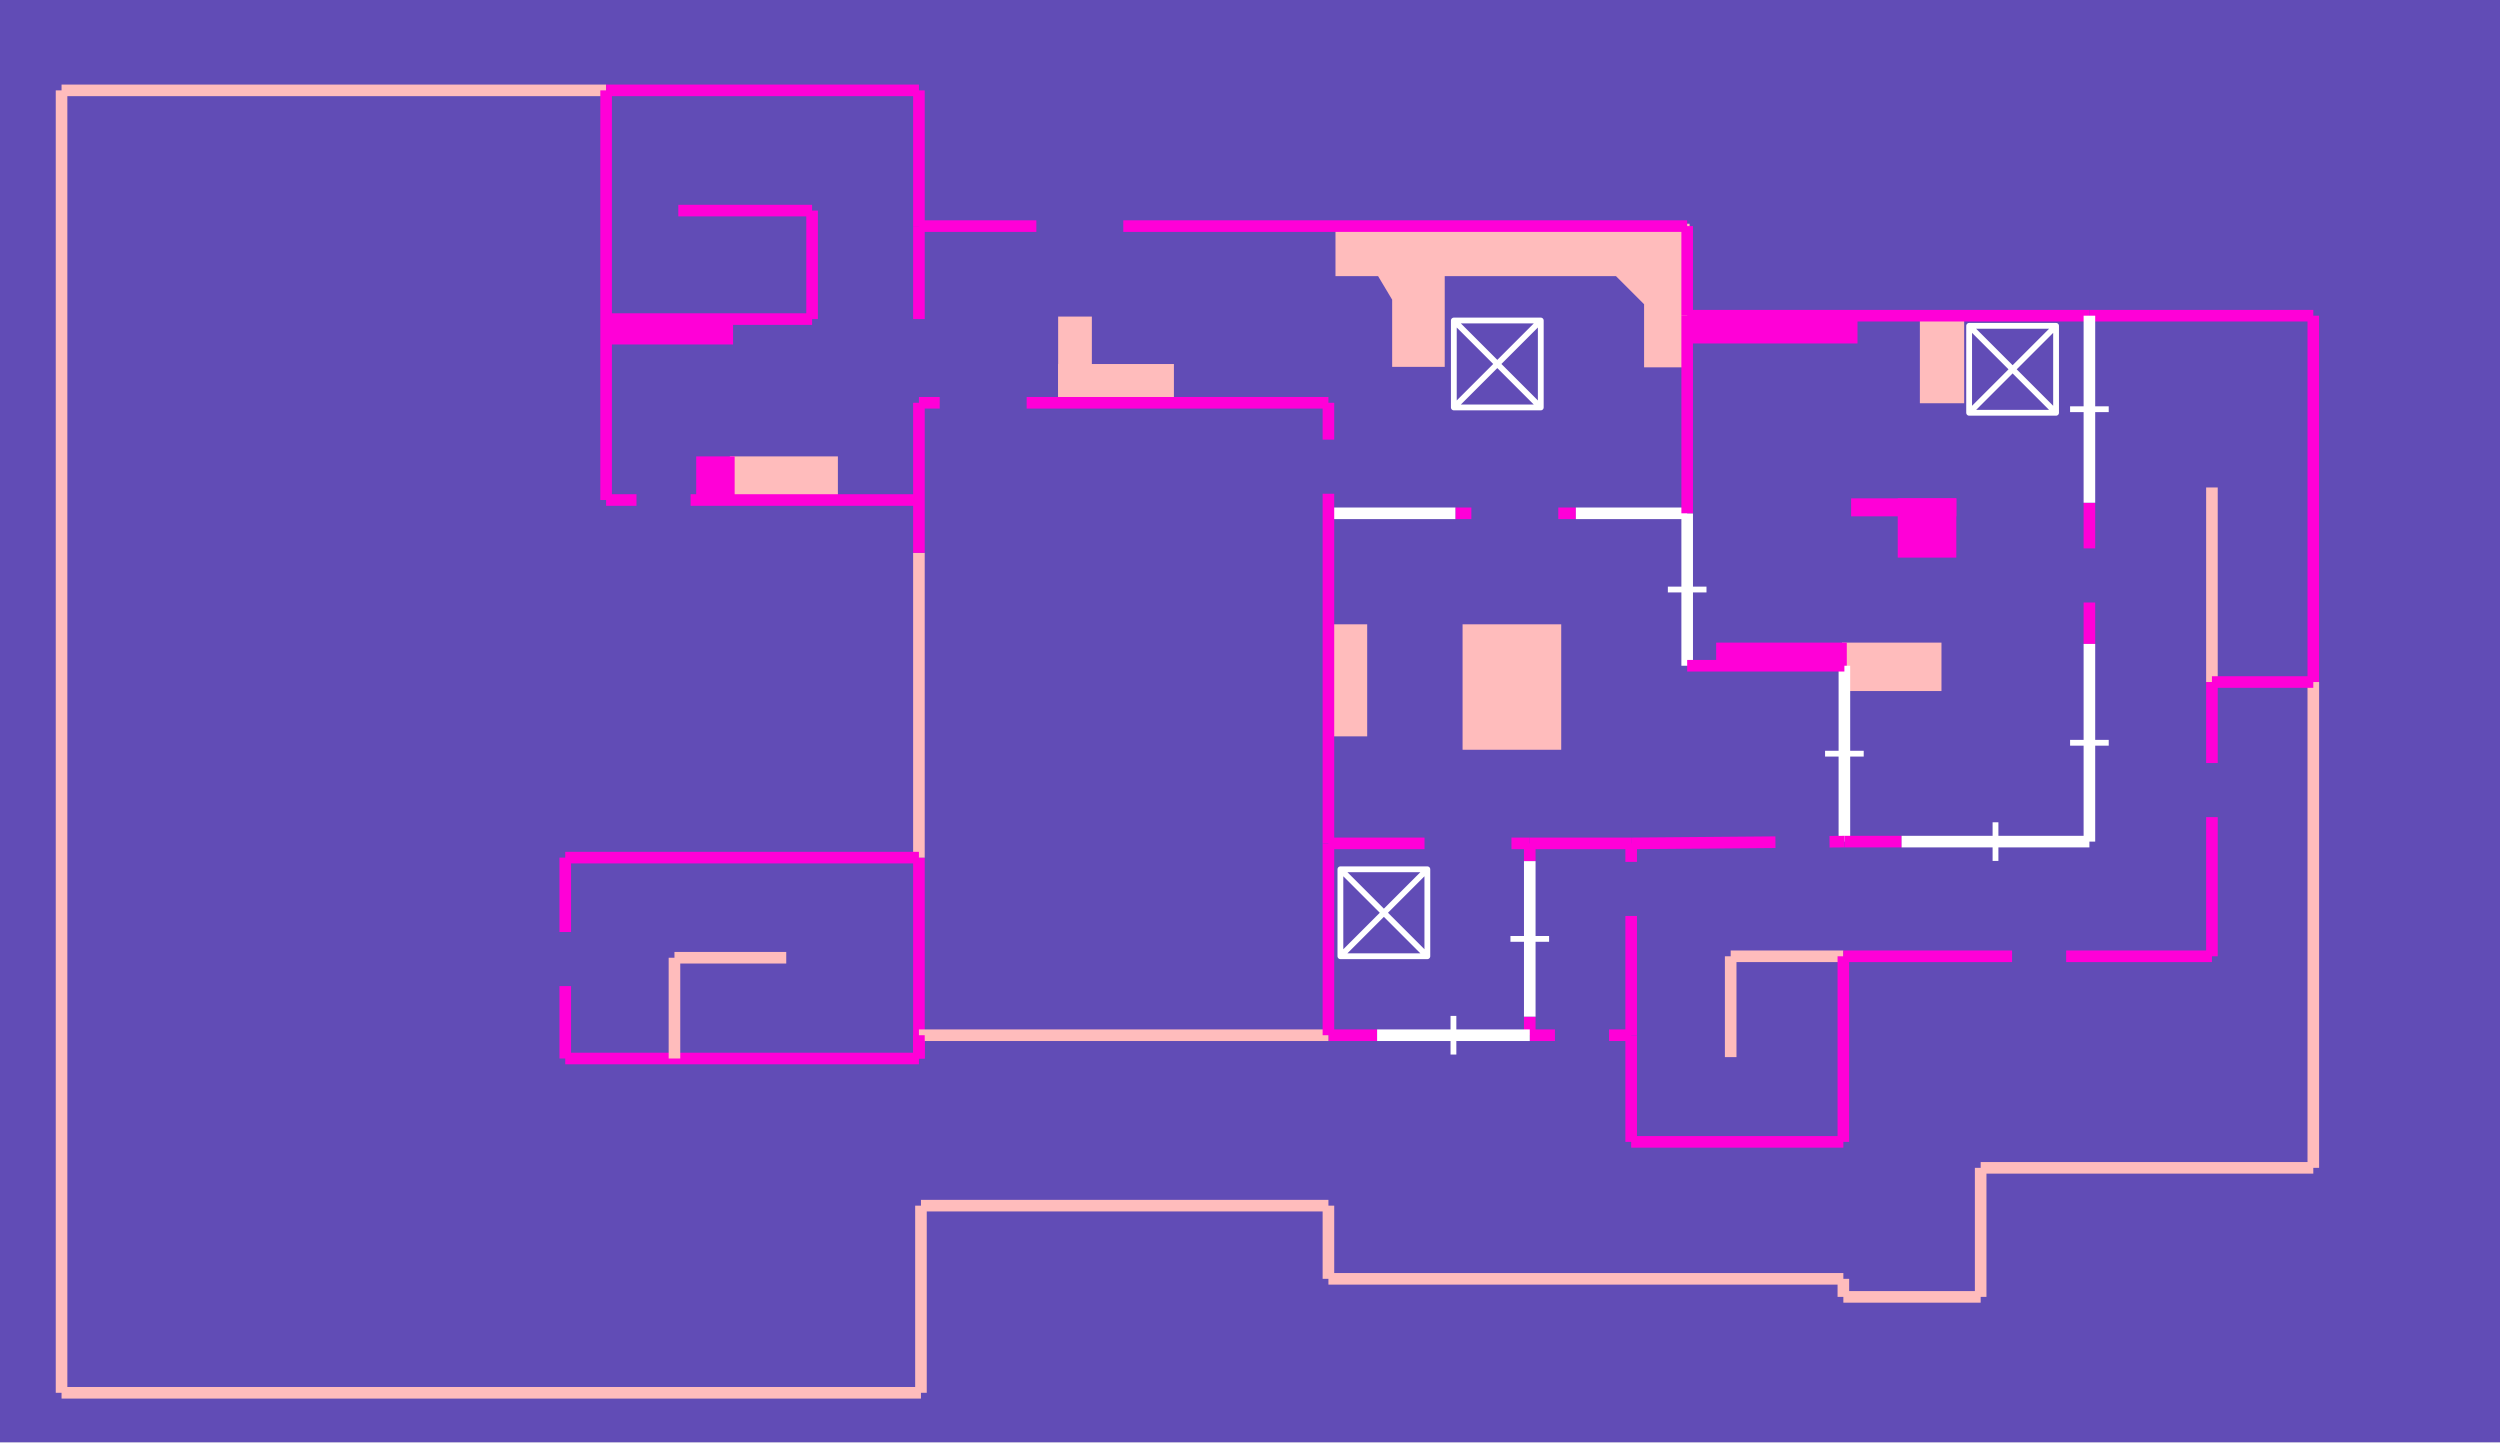
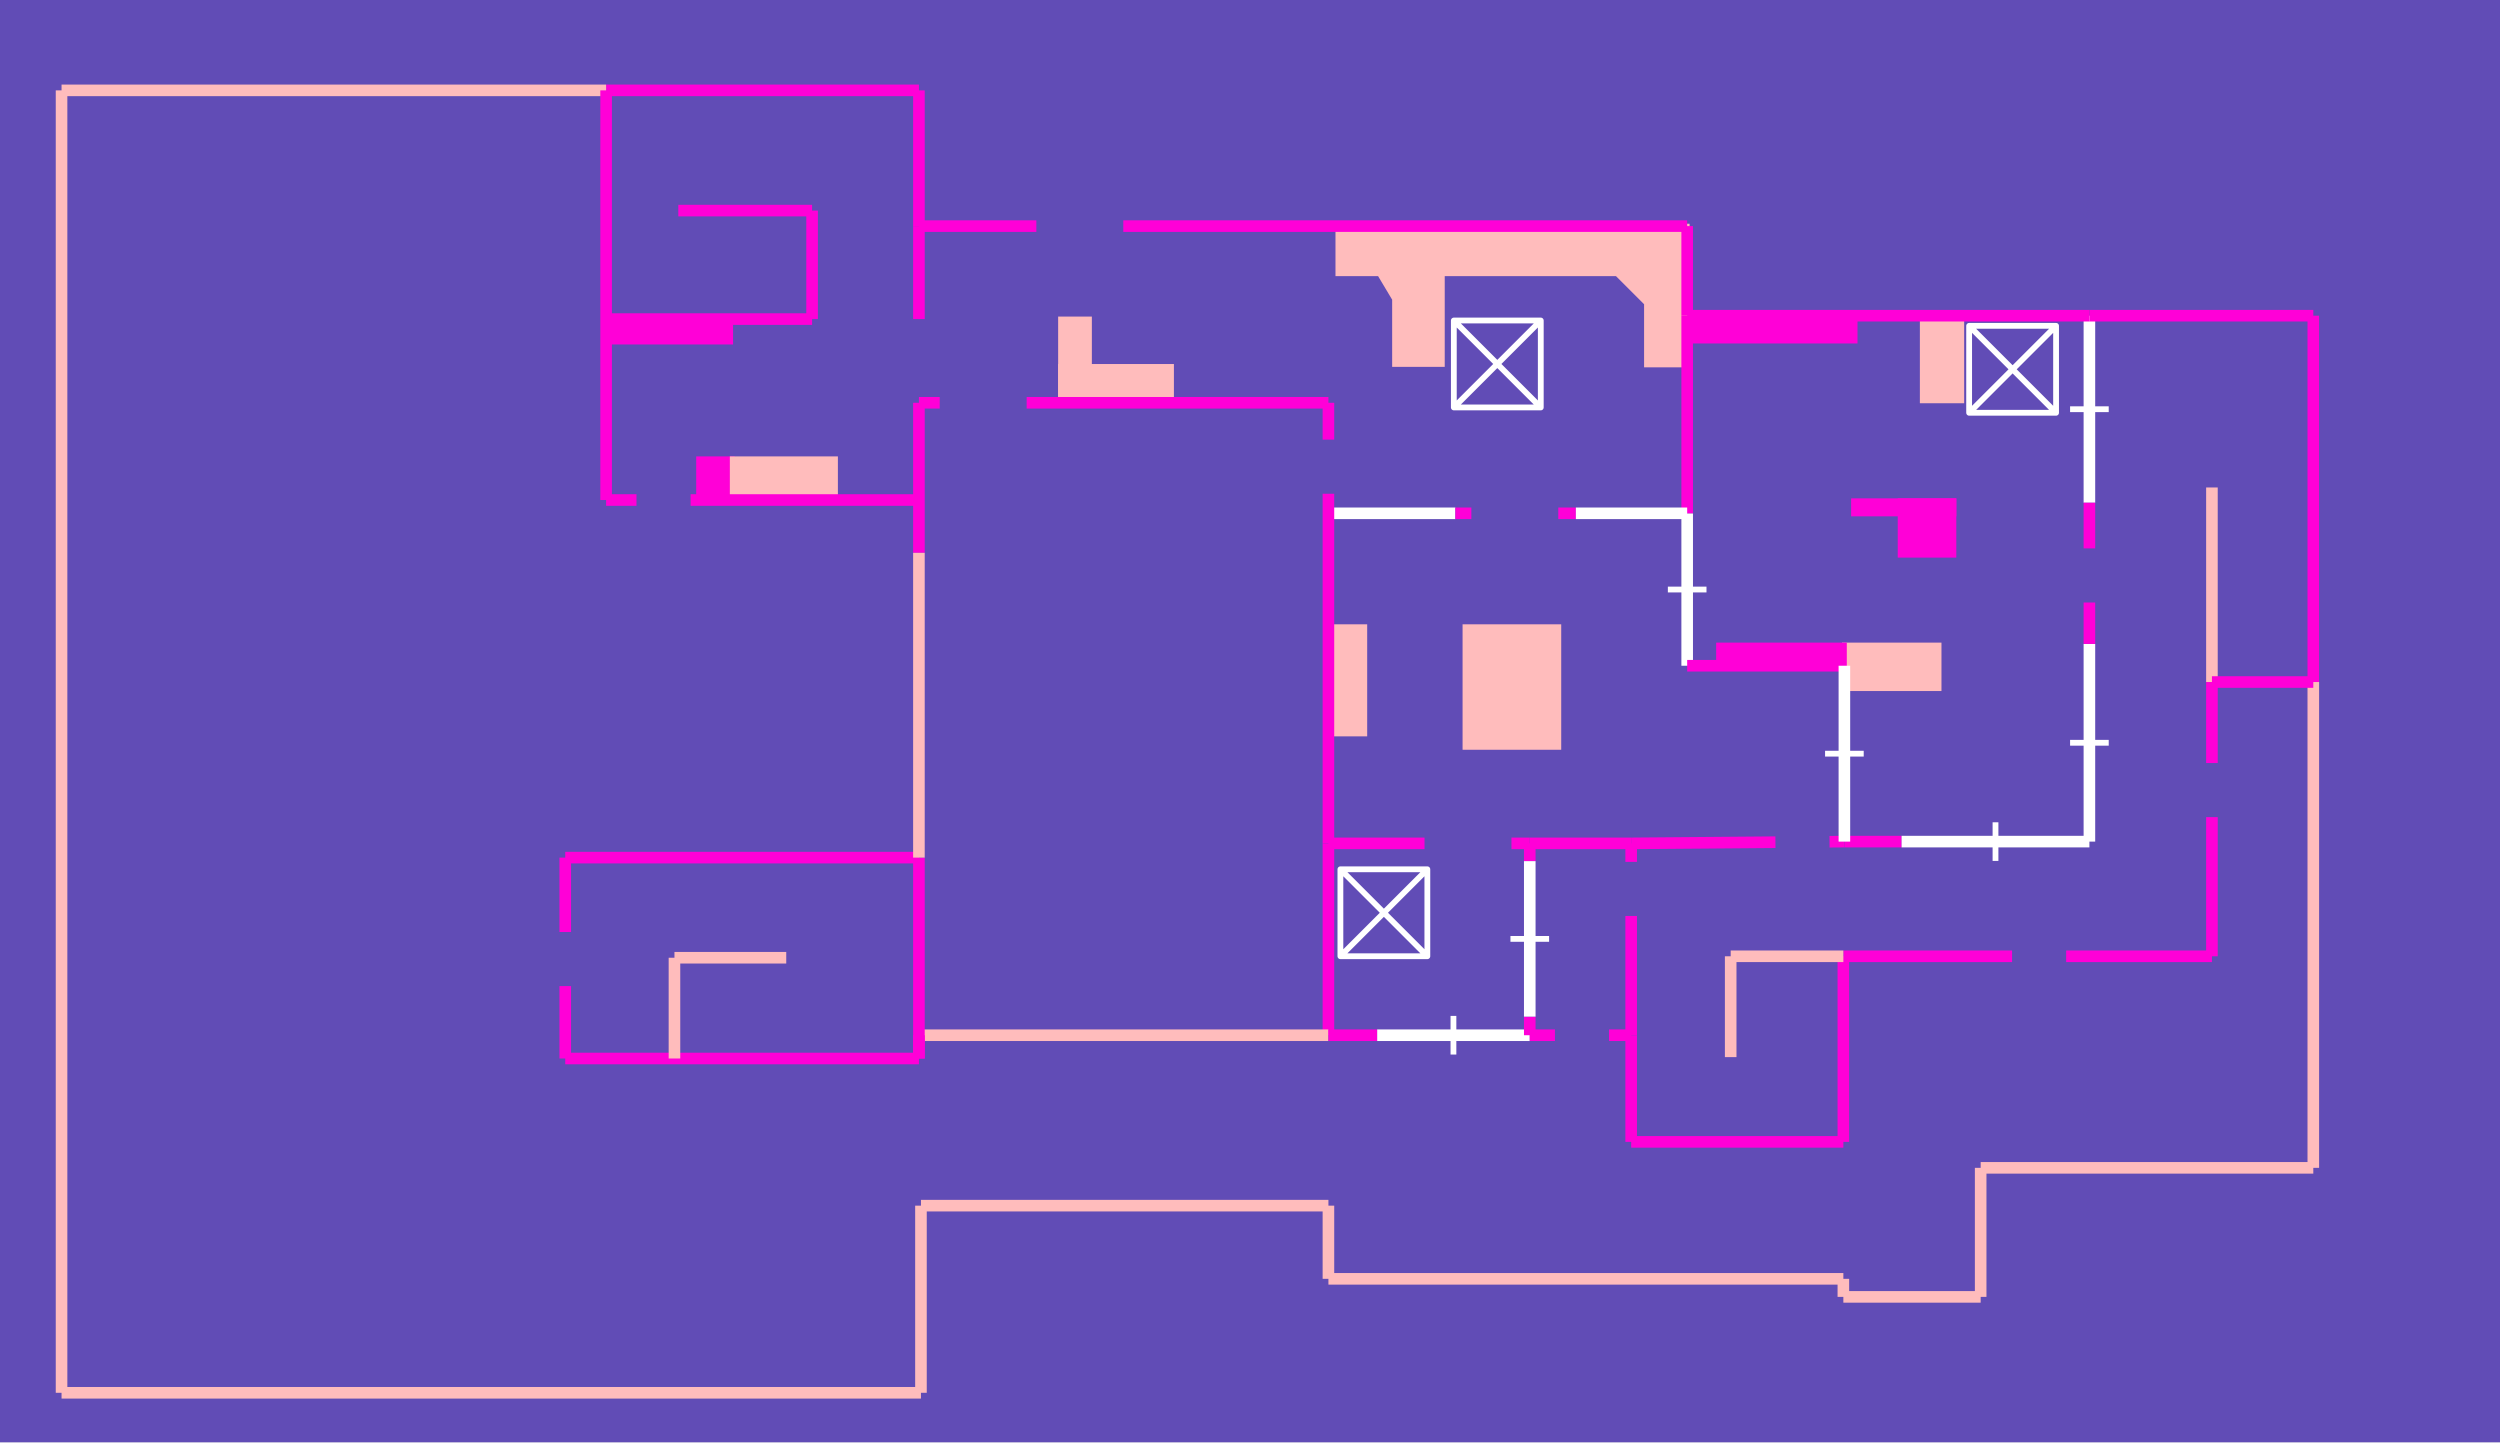
<svg xmlns="http://www.w3.org/2000/svg" viewBox="30 -80 390 225">
  <rect fill="#614CB6" height="225" width="390" x="30" y="-80" />
+   <path d="M317.725,-20.623 L332.495,-20.623 L332.495,-27.426 L317.725,-27.426 z" fill="#FFBCBC" stroke="#FFBCBC" stroke-width="0.75" transform="scale(1, -1)" />
+   <path d="M319.396,26.797 L293.2,26.797 L293.2,30.751 L319.397,30.751 z" fill="#FF00D7" stroke="#FF00D7" stroke-width="0.75" transform="scale(1, -1)" />
+   <path d="M212.755,22.837 L195.446,22.837 L195.446,17.166 L212.755,17.166 z" fill="#FFBCBC" stroke="#FFBCBC" stroke-width="0.75" transform="scale(1, -1)" />
+   <path d="M273.175,-36.588 L258.536,-36.588 L258.536,-17.767 L273.175,-17.767 z" fill="#FFBCBC" stroke="#FFBCBC" stroke-width="0.75" transform="scale(1, -1)" />
+   <path d="M138.984,8.427 L144.23,8.427 L144.23,1.998 L138.984,1.998 z" fill="#FF00D7" stroke="#FF00D7" stroke-width="0.75" transform="scale(1, -1)" />
+   <path d="M298.097,-23.855 L317.725,-23.855 L317.725,-20.623 L298.097,-20.623 z" fill="#FF00D7" stroke="#FF00D7" stroke-width="0.75" transform="scale(1, -1)" />
+   <path d="M329.875,17.469 L336.036,17.469 L336.036,30.751 L329.875,30.751 z" fill="#FFBCBC" stroke="#FFBCBC" stroke-width="0.75" transform="scale(1, -1)" />
+   <path d="M242.906,-17.767 L237.234,-17.767 L237.234,-34.497 L242.906,-34.497 z" fill="#FFBCBC" stroke="#FFBCBC" stroke-width="0.75" transform="scale(1, -1)" />
+   <path d="M334.81,1.882 L326.42,1.882 L326.42,-6.613 L334.81,-6.613 z" fill="#FF00D7" stroke="#FF00D7" stroke-width="0.75" transform="scale(1, -1)" />
+   <path d="M195.446,17.166 L199.955,17.166 L199.955,30.24 L195.446,30.24 z" fill="#FFBCBC" stroke="#FFBCBC" stroke-width="0.75" transform="scale(1, -1)" />
+   <path d="M143.982,26.635 L124.553,26.635 L124.553,30.223 L143.983,30.223 z" fill="#FF00D7" stroke="#FF00D7" stroke-width="0.75" transform="scale(1, -1)" />
  <path d="M144.23,1.998 L160.336,1.998 L160.336,8.427 L144.23,8.427 z" fill="#FFBCBC" stroke="#FFBCBC" stroke-width="0.75" transform="scale(1, -1)" />
-   <path d="M138.984,8.427 L144.23,8.427 L144.23,1.998 L138.984,1.998 z" fill="#FF00D7" stroke="#FF00D7" stroke-width="0.75" transform="scale(1, -1)" />
  <path d="M319.148,-0.173 L334.81,-0.173 L334.81,1.882 L319.148,1.882 z" fill="#FF00D7" stroke="#FF00D7" stroke-width="0.75" transform="scale(1, -1)" />
-   <path d="M317.725,-20.623 L332.495,-20.623 L332.495,-27.426 L317.725,-27.426 z" fill="#FFBCBC" stroke="#FFBCBC" stroke-width="0.75" transform="scale(1, -1)" />
-   <path d="M329.875,17.469 L336.036,17.469 L336.036,30.751 L329.875,30.751 z" fill="#FFBCBC" stroke="#FFBCBC" stroke-width="0.75" transform="scale(1, -1)" />
-   <path d="M319.396,26.797 L293.2,26.797 L293.2,30.751 L319.397,30.751 z" fill="#FF00D7" stroke="#FF00D7" stroke-width="0.75" transform="scale(1, -1)" />
-   <path d="M334.81,1.882 L326.42,1.882 L326.42,-6.613 L334.81,-6.613 z" fill="#FF00D7" stroke="#FF00D7" stroke-width="0.75" transform="scale(1, -1)" />
-   <path d="M273.175,-36.588 L258.536,-36.588 L258.536,-17.767 L273.175,-17.767 z" fill="#FFBCBC" stroke="#FFBCBC" stroke-width="0.75" transform="scale(1, -1)" />
-   <path d="M212.755,22.837 L195.446,22.837 L195.446,17.166 L212.755,17.166 z" fill="#FFBCBC" stroke="#FFBCBC" stroke-width="0.75" transform="scale(1, -1)" />
-   <path d="M143.982,26.635 L124.553,26.635 L124.553,30.223 L143.983,30.223 z" fill="#FF00D7" stroke="#FF00D7" stroke-width="0.75" transform="scale(1, -1)" />
-   <path d="M242.906,-17.767 L237.234,-17.767 L237.234,-34.497 L242.906,-34.497 z" fill="#FFBCBC" stroke="#FFBCBC" stroke-width="0.75" transform="scale(1, -1)" />
-   <path d="M195.446,17.166 L199.955,17.166 L199.955,30.24 L195.446,30.24 z" fill="#FFBCBC" stroke="#FFBCBC" stroke-width="0.75" transform="scale(1, -1)" />
-   <path d="M298.097,-23.855 L317.725,-23.855 L317.725,-20.623 L298.097,-20.623 z" fill="#FF00D7" stroke="#FF00D7" stroke-width="0.75" transform="scale(1, -1)" />
  <path d="M255.003,44.727 L255.003,37.299 L282.248,37.299 L286.852,32.695 L286.852,23.074 L293.2,23.074 L293.2,44.727 L255.003,44.727 z" fill="#FFBCBC" stroke="#FFBCBC" stroke-width="0.75" transform="scale(1, -1)" />
  <path d="M255.003,44.727 L255.003,23.147 L247.551,23.147 L247.551,33.351 L245.194,37.299 L238.71,37.299 L238.71,44.727 L255.003,44.727 z" fill="#FFBCBC" stroke="#FFBCBC" stroke-width="0.75" transform="scale(1, -1)" />
  <path d="M239.103,-69.172 L252.666,-55.609 L239.103,-55.609 L252.666,-69.172 L239.103,-69.172 L239.103,-55.609 L252.666,-55.609 L252.666,-69.172 z" fill="none" stroke="#FFFFFF" stroke-linejoin="round" stroke-width="0.904" transform="scale(1, -1)" />
  <path d="M256.798,16.438 L270.361,30.001 L256.798,30.001 L270.361,16.438 L256.798,16.438 L256.798,30.001 L270.361,30.001 L270.361,16.438 z" fill="none" stroke="#FFFFFF" stroke-linejoin="round" stroke-width="0.904" transform="scale(1, -1)" />
  <path d="M337.185,15.605 L350.747,29.168 L337.185,29.168 L350.747,15.605 L337.185,15.605 L337.185,29.168 L350.747,29.168 L350.747,15.605 z" fill="none" stroke="#FFFFFF" stroke-linejoin="round" stroke-width="0.904" transform="scale(1, -1)" />
-   <path d="M244.829,-81.495 L237.234,-81.495 z" fill="none" stroke="#FF00D7" stroke-width="1.808" transform="scale(1, -1)" />
+   <path d="M284.463,-98.131 L284.463,-81.495 z" fill="none" stroke="#FF00D7" stroke-width="1.808" transform="scale(1, -1)" />
+   <path d="M244.829,-81.495 L268.644,-81.495 z" fill="none" stroke="#FFFFFF" stroke-width="1.808" transform="scale(1, -1)" />
+   <path d="M256.737,-84.509 L256.737,-78.481 z" fill="none" stroke="#FFFFFF" stroke-width="0.904" transform="scale(1, -1)" />
+   <path d="M317.564,-119.497 L237.234,-119.497 z" fill="none" stroke="#FFBCBC" stroke-width="1.808" transform="scale(1, -1)" />
+   <path d="M268.644,-78.596 L268.644,-81.495 z" fill="none" stroke="#FF00D7" stroke-width="1.808" transform="scale(1, -1)" />
+   <path d="M173.351,65.903 L124.553,65.903 z" fill="none" stroke="#FF00D7" stroke-width="1.808" transform="scale(1, -1)" />
+   <path d="M257.04,-0.077 L237.234,-0.077 z" fill="none" stroke="#FFFFFF" stroke-width="1.808" transform="scale(1, -1)" />
+   <path d="M237.234,17.166 L237.234,11.414 z" fill="none" stroke="#FF00D7" stroke-width="1.808" transform="scale(1, -1)" />
+   <path d="M237.234,2.975 L237.234,-51.567 z" fill="none" stroke="#FF00D7" stroke-width="1.808" transform="scale(1, -1)" />
+   <path d="M39.602,65.903 L124.553,65.903 z" fill="none" stroke="#FFBCBC" stroke-width="1.808" transform="scale(1, -1)" />
+   <path d="M268.644,-54.338 L268.644,-51.567 z" fill="none" stroke="#FF00D7" stroke-width="1.808" transform="scale(1, -1)" />
+   <path d="M355.947,-51.291 L355.947,-20.453 z" fill="none" stroke="#FFFFFF" stroke-width="1.808" transform="scale(1, -1)" />
+   <path d="M358.961,-35.872 L352.933,-35.872 z" fill="none" stroke="#FFFFFF" stroke-width="0.904" transform="scale(1, -1)" />
+   <path d="M39.602,65.903 L39.602,-137.275 z" fill="none" stroke="#FFBCBC" stroke-width="1.808" transform="scale(1, -1)" />
+   <path d="M173.351,1.998 L173.351,17.166 z" fill="none" stroke="#FF00D7" stroke-width="1.808" transform="scale(1, -1)" />
+   <path d="M173.351,44.727 L173.351,65.903 z" fill="none" stroke="#FF00D7" stroke-width="1.808" transform="scale(1, -1)" />
+   <path d="M390.875,30.751 L390.875,-26.397 z" fill="none" stroke="#FF00D7" stroke-width="1.808" transform="scale(1, -1)" />
+   <path d="M375.061,-26.397 L375.061,-39.033 z" fill="none" stroke="#FF00D7" stroke-width="1.808" transform="scale(1, -1)" />
+   <path d="M375.061,-47.472 L375.061,-69.181 z" fill="none" stroke="#FF00D7" stroke-width="1.808" transform="scale(1, -1)" />
+   <path d="M237.234,-51.567 L237.234,-81.495 z" fill="none" stroke="#FF00D7" stroke-width="1.808" transform="scale(1, -1)" />
+   <path d="M317.564,-69.181 L317.564,-98.131 z" fill="none" stroke="#FF00D7" stroke-width="1.808" transform="scale(1, -1)" />
+   <path d="M317.725,-51.291 L315.407,-51.31 z" fill="none" stroke="#FF00D7" stroke-width="1.808" transform="scale(1, -1)" />
+   <path d="M306.968,-51.38 L284.463,-51.567 z" fill="none" stroke="#FF00D7" stroke-width="1.808" transform="scale(1, -1)" />
+   <path d="M284.463,-51.567 L284.463,-54.452 z" fill="none" stroke="#FF00D7" stroke-width="1.808" transform="scale(1, -1)" />
+   <path d="M284.463,-62.891 L284.463,-81.495 z" fill="none" stroke="#FF00D7" stroke-width="1.808" transform="scale(1, -1)" />
+   <path d="M293.2,-0.077 L293.2,-23.855 z" fill="none" stroke="#FFFFFF" stroke-width="1.808" transform="scale(1, -1)" />
+   <path d="M290.186,-11.966 L296.213,-11.966 z" fill="none" stroke="#FFFFFF" stroke-width="0.904" transform="scale(1, -1)" />
+   <path d="M237.234,-119.497 L237.234,-108.082 z" fill="none" stroke="#FFBCBC" stroke-width="1.808" transform="scale(1, -1)" />
+   <path d="M326.648,-51.291 L317.725,-51.291 z" fill="none" stroke="#FF00D7" stroke-width="1.808" transform="scale(1, -1)" />
+   <path d="M173.351,-81.495 L237.234,-81.495 z" fill="none" stroke="#FFBCBC" stroke-width="1.808" transform="scale(1, -1)" />
+   <path d="M173.351,-53.788 L173.351,-85.126 z" fill="none" stroke="#FF00D7" stroke-width="1.808" transform="scale(1, -1)" />
+   <path d="M156.686,30.223 L156.686,47.148 z" fill="none" stroke="#FF00D7" stroke-width="1.808" transform="scale(1, -1)" />
+   <path d="M375.061,-69.181 L352.32,-69.181 z" fill="none" stroke="#FF00D7" stroke-width="1.808" transform="scale(1, -1)" />
+   <path d="M343.881,-69.181 L317.564,-69.181 z" fill="none" stroke="#FF00D7" stroke-width="1.808" transform="scale(1, -1)" />
+   <path d="M355.947,1.573 L355.947,30.751 z" fill="none" stroke="#FFFFFF" stroke-width="1.808" transform="scale(1, -1)" />
+   <path d="M358.961,16.162 L352.933,16.162 z" fill="none" stroke="#FFFFFF" stroke-width="0.904" transform="scale(1, -1)" />
+   <path d="M268.644,-78.596 L268.644,-54.338 z" fill="none" stroke="#FFFFFF" stroke-width="1.808" transform="scale(1, -1)" />
+   <path d="M271.658,-66.467 L265.63,-66.467 z" fill="none" stroke="#FFFFFF" stroke-width="0.904" transform="scale(1, -1)" />
+   <path d="M338.984,-102.183 L338.984,-122.313 z" fill="none" stroke="#FFBCBC" stroke-width="1.808" transform="scale(1, -1)" />
+   <path d="M173.67,-137.275 L173.67,-108.082 z" fill="none" stroke="#FFBCBC" stroke-width="1.808" transform="scale(1, -1)" />
+   <path d="M268.644,-51.567 L284.463,-51.567 z" fill="none" stroke="#FF00D7" stroke-width="1.808" transform="scale(1, -1)" />
+   <path d="M173.351,17.166 L176.595,17.166 z" fill="none" stroke="#FF00D7" stroke-width="1.808" transform="scale(1, -1)" />
+   <path d="M190.157,17.166 L237.234,17.166 z" fill="none" stroke="#FF00D7" stroke-width="1.808" transform="scale(1, -1)" />
+   <path d="M375.061,3.955 L375.061,-26.397 z" fill="none" stroke="#FFBCBC" stroke-width="1.808" transform="scale(1, -1)" />
+   <path d="M268.644,-81.495 L272.571,-81.495 z" fill="none" stroke="#FF00D7" stroke-width="1.808" transform="scale(1, -1)" />
+   <path d="M281.01,-81.495 L284.463,-81.495 z" fill="none" stroke="#FF00D7" stroke-width="1.808" transform="scale(1, -1)" />
+   <path d="M39.602,-137.275 L173.67,-137.275 z" fill="none" stroke="#FFBCBC" stroke-width="1.808" transform="scale(1, -1)" />
+   <path d="M326.648,-51.291 L355.947,-51.291 z" fill="none" stroke="#FFFFFF" stroke-width="1.808" transform="scale(1, -1)" />
+   <path d="M341.298,-54.304 L341.298,-48.277 z" fill="none" stroke="#FFFFFF" stroke-width="0.904" transform="scale(1, -1)" />
+   <path d="M299.987,-84.91 L299.987,-69.181 z" fill="none" stroke="#FFBCBC" stroke-width="1.808" transform="scale(1, -1)" />
+   <path d="M152.654,-69.407 L135.216,-69.407 z" fill="none" stroke="#FFBCBC" stroke-width="1.808" transform="scale(1, -1)" />
+   <path d="M390.875,-102.183 L390.875,-26.397 z" fill="none" stroke="#FFBCBC" stroke-width="1.808" transform="scale(1, -1)" />
+   <path d="M390.875,-102.183 L338.984,-102.183 z" fill="none" stroke="#FFBCBC" stroke-width="1.808" transform="scale(1, -1)" />
+   <path d="M173.351,-6.24 L173.351,1.998 z" fill="none" stroke="#FF00D7" stroke-width="1.808" transform="scale(1, -1)" />
+   <path d="M118.179,-85.126 L173.351,-85.126 z" fill="none" stroke="#FF00D7" stroke-width="1.808" transform="scale(1, -1)" />
+   <path d="M317.564,-98.131 L284.463,-98.131 z" fill="none" stroke="#FF00D7" stroke-width="1.808" transform="scale(1, -1)" />
  <path d="M275.835,-0.077 L273.094,-0.077 z" fill="none" stroke="#FF00D7" stroke-width="1.808" transform="scale(1, -1)" />
  <path d="M259.531,-0.077 L257.04,-0.077 z" fill="none" stroke="#FF00D7" stroke-width="1.808" transform="scale(1, -1)" />
+   <path d="M355.947,30.751 L390.875,30.751 z" fill="none" stroke="#FF00D7" stroke-width="1.808" transform="scale(1, -1)" />
+   <path d="M293.2,30.751 L293.2,-0.077 z" fill="none" stroke="#FF00D7" stroke-width="1.808" transform="scale(1, -1)" />
+   <path d="M293.2,-23.855 L317.725,-23.855 z" fill="none" stroke="#FF00D7" stroke-width="1.808" transform="scale(1, -1)" />
+   <path d="M293.2,44.727 L293.2,30.751 z" fill="none" stroke="#FF00D7" stroke-width="1.808" transform="scale(1, -1)" />
+   <path d="M390.875,-26.397 L375.061,-26.397 z" fill="none" stroke="#FF00D7" stroke-width="1.808" transform="scale(1, -1)" />
+   <path d="M230.928,44.727 L293.2,44.727 z" fill="none" stroke="#FF00D7" stroke-width="1.808" transform="scale(1, -1)" />
+   <path d="M173.351,-53.788 L118.179,-53.788 z" fill="none" stroke="#FF00D7" stroke-width="1.808" transform="scale(1, -1)" />
+   <path d="M173.351,-81.495 L173.351,-85.126 z" fill="none" stroke="#FF00D7" stroke-width="1.808" transform="scale(1, -1)" />
+   <path d="M124.553,1.998 L129.293,1.998 z" fill="none" stroke="#FF00D7" stroke-width="1.808" transform="scale(1, -1)" />
+   <path d="M137.732,1.998 L173.351,1.998 z" fill="none" stroke="#FF00D7" stroke-width="1.808" transform="scale(1, -1)" />
+   <path d="M317.564,-122.313 L317.564,-119.497 z" fill="none" stroke="#FFBCBC" stroke-width="1.808" transform="scale(1, -1)" />
+   <path d="M237.234,-51.567 L252.223,-51.567 z" fill="none" stroke="#FF00D7" stroke-width="1.808" transform="scale(1, -1)" />
+   <path d="M265.786,-51.567 L268.644,-51.567 z" fill="none" stroke="#FF00D7" stroke-width="1.808" transform="scale(1, -1)" />
+   <path d="M230.928,44.727 L205.234,44.727 z" fill="none" stroke="#FF00D7" stroke-width="1.808" transform="scale(1, -1)" />
+   <path d="M191.671,44.727 L173.351,44.727 z" fill="none" stroke="#FF00D7" stroke-width="1.808" transform="scale(1, -1)" />
+   <path d="M338.984,-122.313 L317.564,-122.313 z" fill="none" stroke="#FFBCBC" stroke-width="1.808" transform="scale(1, -1)" />
+   <path d="M118.179,-53.788 L118.179,-65.393 z" fill="none" stroke="#FF00D7" stroke-width="1.808" transform="scale(1, -1)" />
+   <path d="M118.179,-73.832 L118.179,-85.126 z" fill="none" stroke="#FF00D7" stroke-width="1.808" transform="scale(1, -1)" />
+   <path d="M173.351,44.727 L173.351,30.223 z" fill="none" stroke="#FF00D7" stroke-width="1.808" transform="scale(1, -1)" />
+   <path d="M118.179,-85.126 L118.179,-85.126 z" fill="none" stroke="#FF00D7" stroke-width="1.808" transform="scale(1, -1)" />
+   <path d="M299.987,-69.181 L317.564,-69.181 z" fill="none" stroke="#FFBCBC" stroke-width="1.808" transform="scale(1, -1)" />
+   <path d="M237.234,-108.082 L173.67,-108.082 z" fill="none" stroke="#FFBCBC" stroke-width="1.808" transform="scale(1, -1)" />
+   <path d="M124.553,30.223 L156.686,30.223 z" fill="none" stroke="#FF00D7" stroke-width="1.808" transform="scale(1, -1)" />
+   <path d="M135.216,-85.126 L135.216,-69.407 z" fill="none" stroke="#FFBCBC" stroke-width="1.808" transform="scale(1, -1)" />
  <path d="M317.725,-23.855 L317.725,-51.291 z" fill="none" stroke="#FFFFFF" stroke-width="1.808" transform="scale(1, -1)" />
  <path d="M314.711,-37.573 L320.739,-37.573 z" fill="none" stroke="#FFFFFF" stroke-width="0.904" transform="scale(1, -1)" />
-   <path d="M173.351,-53.788 L173.351,-85.126 z" fill="none" stroke="#FF00D7" stroke-width="1.808" transform="scale(1, -1)" />
-   <path d="M317.564,-122.313 L317.564,-119.497 z" fill="none" stroke="#FFBCBC" stroke-width="1.808" transform="scale(1, -1)" />
-   <path d="M293.2,-0.077 L293.2,-23.855 z" fill="none" stroke="#FFFFFF" stroke-width="1.808" transform="scale(1, -1)" />
-   <path d="M290.186,-11.966 L296.213,-11.966 z" fill="none" stroke="#FFFFFF" stroke-width="0.904" transform="scale(1, -1)" />
-   <path d="M317.725,-51.291 L315.407,-51.31 z" fill="none" stroke="#FF00D7" stroke-width="1.808" transform="scale(1, -1)" />
-   <path d="M306.968,-51.38 L284.463,-51.567 z" fill="none" stroke="#FF00D7" stroke-width="1.808" transform="scale(1, -1)" />
-   <path d="M275.835,-0.077 L293.2,-0.077 z" fill="none" stroke="#FFFFFF" stroke-width="1.808" transform="scale(1, -1)" />
-   <path d="M375.061,-26.397 L375.061,-39.033 z" fill="none" stroke="#FF00D7" stroke-width="1.808" transform="scale(1, -1)" />
-   <path d="M375.061,-47.472 L375.061,-69.181 z" fill="none" stroke="#FF00D7" stroke-width="1.808" transform="scale(1, -1)" />
-   <path d="M39.602,65.903 L124.553,65.903 z" fill="none" stroke="#FFBCBC" stroke-width="1.808" transform="scale(1, -1)" />
-   <path d="M173.351,-6.24 L173.351,-53.788 z" fill="none" stroke="#FFBCBC" stroke-width="1.808" transform="scale(1, -1)" />
-   <path d="M299.987,-69.181 L317.564,-69.181 z" fill="none" stroke="#FFBCBC" stroke-width="1.808" transform="scale(1, -1)" />
-   <path d="M268.644,-78.596 L268.644,-81.495 z" fill="none" stroke="#FF00D7" stroke-width="1.808" transform="scale(1, -1)" />
-   <path d="M375.061,-69.181 L352.32,-69.181 z" fill="none" stroke="#FF00D7" stroke-width="1.808" transform="scale(1, -1)" />
-   <path d="M343.881,-69.181 L317.564,-69.181 z" fill="none" stroke="#FF00D7" stroke-width="1.808" transform="scale(1, -1)" />
-   <path d="M230.928,44.727 L205.234,44.727 z" fill="none" stroke="#FF00D7" stroke-width="1.808" transform="scale(1, -1)" />
-   <path d="M191.671,44.727 L173.351,44.727 z" fill="none" stroke="#FF00D7" stroke-width="1.808" transform="scale(1, -1)" />
-   <path d="M317.564,-98.131 L284.463,-98.131 z" fill="none" stroke="#FF00D7" stroke-width="1.808" transform="scale(1, -1)" />
-   <path d="M173.351,1.998 L173.351,17.166 z" fill="none" stroke="#FF00D7" stroke-width="1.808" transform="scale(1, -1)" />
-   <path d="M173.351,65.903 L124.553,65.903 z" fill="none" stroke="#FF00D7" stroke-width="1.808" transform="scale(1, -1)" />
-   <path d="M173.351,-81.495 L237.234,-81.495 z" fill="none" stroke="#FFBCBC" stroke-width="1.808" transform="scale(1, -1)" />
-   <path d="M284.463,-98.131 L284.463,-81.495 z" fill="none" stroke="#FF00D7" stroke-width="1.808" transform="scale(1, -1)" />
-   <path d="M390.875,-102.183 L338.984,-102.183 z" fill="none" stroke="#FFBCBC" stroke-width="1.808" transform="scale(1, -1)" />
-   <path d="M124.553,1.998 L129.293,1.998 z" fill="none" stroke="#FF00D7" stroke-width="1.808" transform="scale(1, -1)" />
-   <path d="M137.732,1.998 L173.351,1.998 z" fill="none" stroke="#FF00D7" stroke-width="1.808" transform="scale(1, -1)" />
-   <path d="M317.564,-119.497 L237.234,-119.497 z" fill="none" stroke="#FFBCBC" stroke-width="1.808" transform="scale(1, -1)" />
-   <path d="M293.2,44.727 L293.2,30.751 z" fill="none" stroke="#FF00D7" stroke-width="1.808" transform="scale(1, -1)" />
-   <path d="M390.875,30.751 L390.875,-26.397 z" fill="none" stroke="#FF00D7" stroke-width="1.808" transform="scale(1, -1)" />
-   <path d="M284.463,-51.567 L284.463,-54.452 z" fill="none" stroke="#FF00D7" stroke-width="1.808" transform="scale(1, -1)" />
-   <path d="M284.463,-62.891 L284.463,-81.495 z" fill="none" stroke="#FF00D7" stroke-width="1.808" transform="scale(1, -1)" />
-   <path d="M390.875,-102.183 L390.875,-26.397 z" fill="none" stroke="#FFBCBC" stroke-width="1.808" transform="scale(1, -1)" />
-   <path d="M293.2,-23.855 L317.725,-23.855 z" fill="none" stroke="#FF00D7" stroke-width="1.808" transform="scale(1, -1)" />
-   <path d="M39.602,65.903 L39.602,-137.275 z" fill="none" stroke="#FFBCBC" stroke-width="1.808" transform="scale(1, -1)" />
-   <path d="M152.654,-69.407 L135.216,-69.407 z" fill="none" stroke="#FFBCBC" stroke-width="1.808" transform="scale(1, -1)" />
-   <path d="M118.179,-85.126 L173.351,-85.126 z" fill="none" stroke="#FF00D7" stroke-width="1.808" transform="scale(1, -1)" />
-   <path d="M355.947,30.751 L390.875,30.751 z" fill="none" stroke="#FF00D7" stroke-width="1.808" transform="scale(1, -1)" />
-   <path d="M230.928,44.727 L293.2,44.727 z" fill="none" stroke="#FF00D7" stroke-width="1.808" transform="scale(1, -1)" />
-   <path d="M118.179,-53.788 L118.179,-65.393 z" fill="none" stroke="#FF00D7" stroke-width="1.808" transform="scale(1, -1)" />
-   <path d="M118.179,-73.832 L118.179,-85.126 z" fill="none" stroke="#FF00D7" stroke-width="1.808" transform="scale(1, -1)" />
-   <path d="M156.686,30.223 L156.686,47.148 z" fill="none" stroke="#FF00D7" stroke-width="1.808" transform="scale(1, -1)" />
-   <path d="M268.644,-51.567 L284.463,-51.567 z" fill="none" stroke="#FF00D7" stroke-width="1.808" transform="scale(1, -1)" />
-   <path d="M173.351,44.727 L173.351,30.223 z" fill="none" stroke="#FF00D7" stroke-width="1.808" transform="scale(1, -1)" />
-   <path d="M237.234,-51.567 L252.223,-51.567 z" fill="none" stroke="#FF00D7" stroke-width="1.808" transform="scale(1, -1)" />
-   <path d="M265.786,-51.567 L268.644,-51.567 z" fill="none" stroke="#FF00D7" stroke-width="1.808" transform="scale(1, -1)" />
+   <path d="M156.686,47.148 L135.817,47.148 z" fill="none" stroke="#FF00D7" stroke-width="1.808" transform="scale(1, -1)" />
  <path d="M355.947,30.751 L293.2,30.751 z" fill="none" stroke="#FF00D7" stroke-width="1.808" transform="scale(1, -1)" />
  <path d="M355.947,-20.453 L355.947,-13.99 z" fill="none" stroke="#FF00D7" stroke-width="1.808" transform="scale(1, -1)" />
  <path d="M355.947,-5.551 L355.947,1.573 z" fill="none" stroke="#FF00D7" stroke-width="1.808" transform="scale(1, -1)" />
-   <path d="M268.644,-81.495 L272.571,-81.495 z" fill="none" stroke="#FF00D7" stroke-width="1.808" transform="scale(1, -1)" />
-   <path d="M281.01,-81.495 L284.463,-81.495 z" fill="none" stroke="#FF00D7" stroke-width="1.808" transform="scale(1, -1)" />
-   <path d="M173.67,-137.275 L173.67,-108.082 z" fill="none" stroke="#FFBCBC" stroke-width="1.808" transform="scale(1, -1)" />
-   <path d="M317.564,-69.181 L317.564,-98.131 z" fill="none" stroke="#FF00D7" stroke-width="1.808" transform="scale(1, -1)" />
-   <path d="M237.234,-108.082 L173.67,-108.082 z" fill="none" stroke="#FFBCBC" stroke-width="1.808" transform="scale(1, -1)" />
-   <path d="M173.351,-53.788 L118.179,-53.788 z" fill="none" stroke="#FF00D7" stroke-width="1.808" transform="scale(1, -1)" />
-   <path d="M268.644,-54.338 L268.644,-51.567 z" fill="none" stroke="#FF00D7" stroke-width="1.808" transform="scale(1, -1)" />
-   <path d="M173.351,-81.495 L173.351,-85.126 z" fill="none" stroke="#FF00D7" stroke-width="1.808" transform="scale(1, -1)" />
-   <path d="M173.351,44.727 L173.351,65.903 z" fill="none" stroke="#FF00D7" stroke-width="1.808" transform="scale(1, -1)" />
-   <path d="M355.947,-51.291 L355.947,-20.453 z" fill="none" stroke="#FFFFFF" stroke-width="1.808" transform="scale(1, -1)" />
-   <path d="M358.961,-35.872 L352.933,-35.872 z" fill="none" stroke="#FFFFFF" stroke-width="0.904" transform="scale(1, -1)" />
-   <path d="M39.602,-137.275 L173.67,-137.275 z" fill="none" stroke="#FFBCBC" stroke-width="1.808" transform="scale(1, -1)" />
-   <path d="M257.04,-0.077 L237.234,-0.077 z" fill="none" stroke="#FFFFFF" stroke-width="1.808" transform="scale(1, -1)" />
-   <path d="M338.984,-122.313 L317.564,-122.313 z" fill="none" stroke="#FFBCBC" stroke-width="1.808" transform="scale(1, -1)" />
  <path d="M124.553,65.903 L124.553,1.998 z" fill="none" stroke="#FF00D7" stroke-width="1.808" transform="scale(1, -1)" />
-   <path d="M237.234,-119.497 L237.234,-108.082 z" fill="none" stroke="#FFBCBC" stroke-width="1.808" transform="scale(1, -1)" />
-   <path d="M124.553,30.223 L156.686,30.223 z" fill="none" stroke="#FF00D7" stroke-width="1.808" transform="scale(1, -1)" />
-   <path d="M173.351,-6.24 L173.351,1.998 z" fill="none" stroke="#FF00D7" stroke-width="1.808" transform="scale(1, -1)" />
-   <path d="M156.686,47.148 L135.817,47.148 z" fill="none" stroke="#FF00D7" stroke-width="1.808" transform="scale(1, -1)" />
-   <path d="M355.947,1.573 L355.947,30.751 z" fill="none" stroke="#FFFFFF" stroke-width="1.808" transform="scale(1, -1)" />
-   <path d="M358.961,16.162 L352.933,16.162 z" fill="none" stroke="#FFFFFF" stroke-width="0.904" transform="scale(1, -1)" />
-   <path d="M375.061,3.955 L375.061,-26.397 z" fill="none" stroke="#FFBCBC" stroke-width="1.808" transform="scale(1, -1)" />
-   <path d="M244.829,-81.495 L268.644,-81.495 z" fill="none" stroke="#FFFFFF" stroke-width="1.808" transform="scale(1, -1)" />
-   <path d="M256.737,-84.509 L256.737,-78.481 z" fill="none" stroke="#FFFFFF" stroke-width="0.904" transform="scale(1, -1)" />
-   <path d="M326.648,-51.291 L317.725,-51.291 z" fill="none" stroke="#FF00D7" stroke-width="1.808" transform="scale(1, -1)" />
-   <path d="M293.2,30.751 L293.2,-0.077 z" fill="none" stroke="#FF00D7" stroke-width="1.808" transform="scale(1, -1)" />
-   <path d="M299.987,-84.91 L299.987,-69.181 z" fill="none" stroke="#FFBCBC" stroke-width="1.808" transform="scale(1, -1)" />
-   <path d="M338.984,-102.183 L338.984,-122.313 z" fill="none" stroke="#FFBCBC" stroke-width="1.808" transform="scale(1, -1)" />
-   <path d="M237.234,17.166 L237.234,11.414 z" fill="none" stroke="#FF00D7" stroke-width="1.808" transform="scale(1, -1)" />
-   <path d="M237.234,2.975 L237.234,-51.567 z" fill="none" stroke="#FF00D7" stroke-width="1.808" transform="scale(1, -1)" />
-   <path d="M390.875,-26.397 L375.061,-26.397 z" fill="none" stroke="#FF00D7" stroke-width="1.808" transform="scale(1, -1)" />
-   <path d="M135.216,-85.126 L135.216,-69.407 z" fill="none" stroke="#FFBCBC" stroke-width="1.808" transform="scale(1, -1)" />
-   <path d="M173.351,17.166 L176.595,17.166 z" fill="none" stroke="#FF00D7" stroke-width="1.808" transform="scale(1, -1)" />
-   <path d="M190.157,17.166 L237.234,17.166 z" fill="none" stroke="#FF00D7" stroke-width="1.808" transform="scale(1, -1)" />
-   <path d="M326.648,-51.291 L355.947,-51.291 z" fill="none" stroke="#FFFFFF" stroke-width="1.808" transform="scale(1, -1)" />
-   <path d="M341.298,-54.304 L341.298,-48.277 z" fill="none" stroke="#FFFFFF" stroke-width="0.904" transform="scale(1, -1)" />
-   <path d="M268.644,-78.596 L268.644,-54.338 z" fill="none" stroke="#FFFFFF" stroke-width="1.808" transform="scale(1, -1)" />
-   <path d="M271.658,-66.467 L265.63,-66.467 z" fill="none" stroke="#FFFFFF" stroke-width="0.904" transform="scale(1, -1)" />
-   <path d="M237.234,-51.567 L237.234,-81.495 z" fill="none" stroke="#FF00D7" stroke-width="1.808" transform="scale(1, -1)" />
-   <path d="M118.179,-85.126 L118.179,-85.126 z" fill="none" stroke="#FF00D7" stroke-width="1.808" transform="scale(1, -1)" />
+   <path d="M275.835,-0.077 L293.2,-0.077 z" fill="none" stroke="#FFFFFF" stroke-width="1.808" transform="scale(1, -1)" />
+   <path d="M244.829,-81.495 L237.234,-81.495 z" fill="none" stroke="#FF00D7" stroke-width="1.808" transform="scale(1, -1)" />
+   <path d="M173.351,-6.24 L173.351,-53.788 z" fill="none" stroke="#FFBCBC" stroke-width="1.808" transform="scale(1, -1)" />
</svg>
